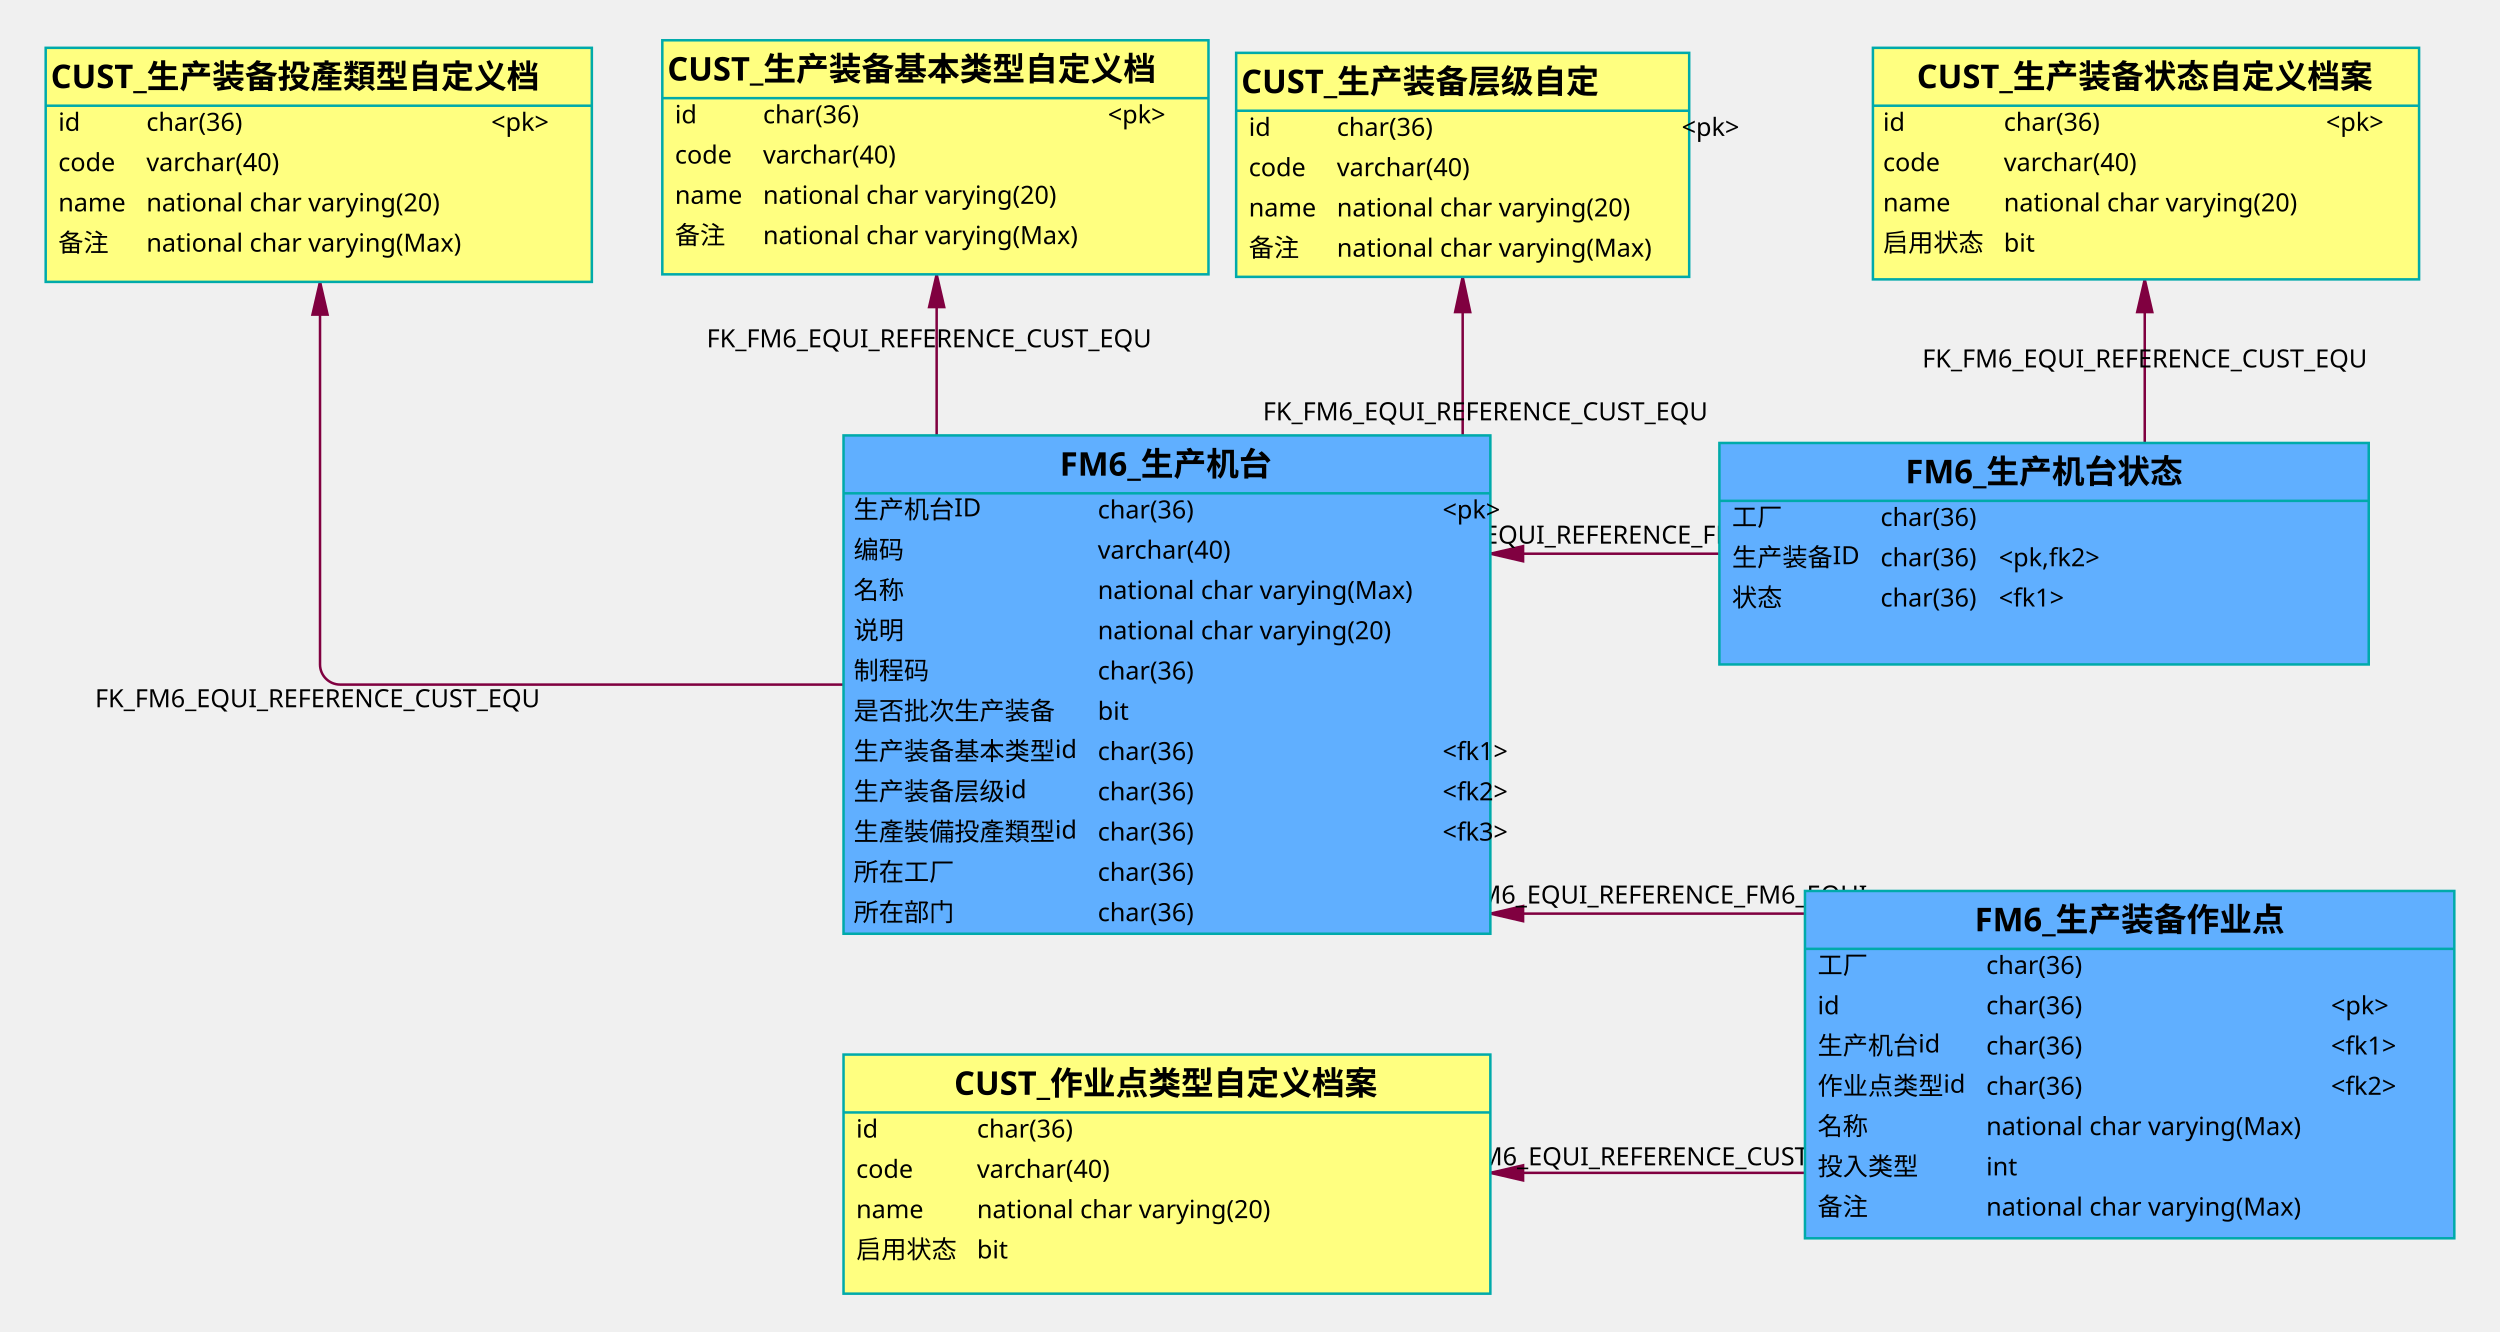
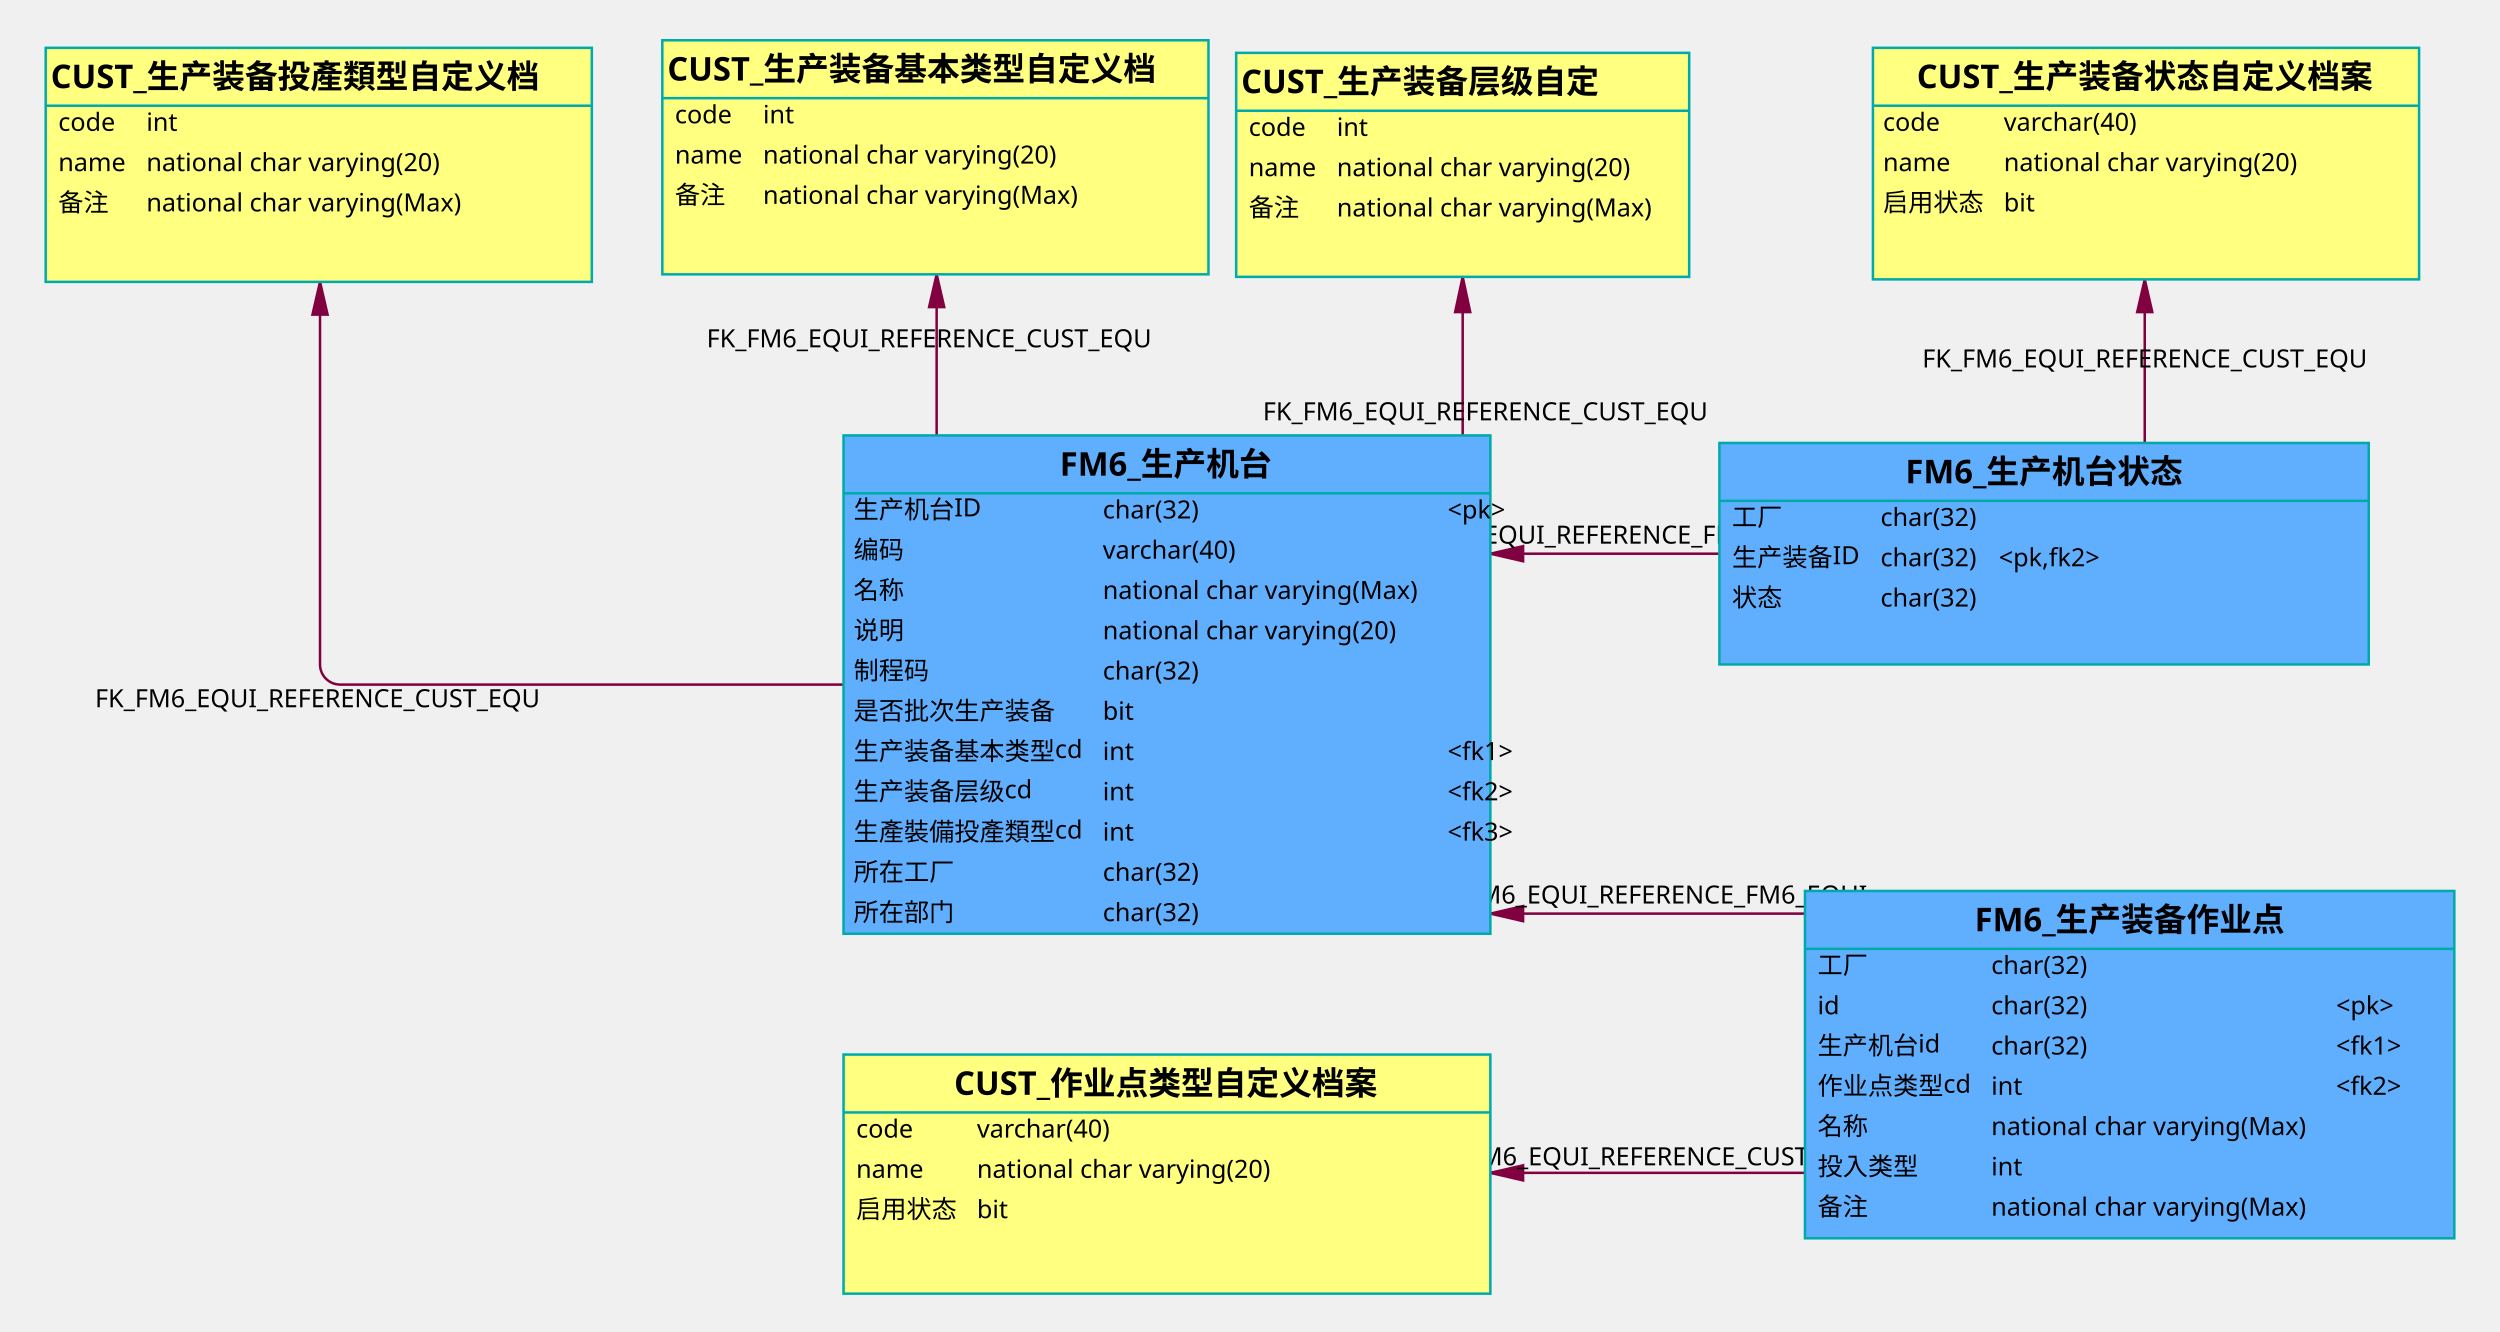
<svg xmlns="http://www.w3.org/2000/svg" xmlns:xlink="http://www.w3.org/1999/xlink" width="261mm" height="139mm" version="1.1" viewBox="0 0 987 529">
-   <a target="_parent" xlink:href="Fact67.htm#107">
+   <a target="_parent" xlink:href="Fact68.htm#101">
    <polyline fill="none" points="369,173 369,109" stroke="#800040" stroke-width="1" />
    <polygon fill="#800040" points="369,109 372,122 366,122" stroke="#800040" stroke-width="1" stroke-linejoin="miter" />
    <text x="366" y="138" fill="#000000" font-size="10" font-family="'Arial Unicode MS','新宋体'" text-anchor="middle">FK_FM6_EQUI_REFERENCE_CUST_EQU</text>
  </a>
-   <a target="_parent" xlink:href="Fact68.htm#113">
+   <a target="_parent" xlink:href="Fact69.htm#107">
    <polyline fill="none" points="578,173 578,110" stroke="#800040" stroke-width="1" />
    <polygon fill="#800040" points="578,110 581,124 575,124" stroke="#800040" stroke-width="1" stroke-linejoin="miter" />
    <text x="587" y="167" fill="#000000" font-size="10" font-family="'Arial Unicode MS','新宋体'" text-anchor="middle">FK_FM6_EQUI_REFERENCE_CUST_EQU</text>
  </a>
-   <a target="_parent" xlink:href="Fact69.htm#119">
+   <a target="_parent" xlink:href="Fact70.htm#113">
    <polyline fill="none" points="849,176 849,111" stroke="#800040" stroke-width="1" />
    <polygon fill="#800040" points="849,111 852,124 846,124" stroke="#800040" stroke-width="1" stroke-linejoin="miter" />
    <text x="849" y="146" fill="#000000" font-size="10" font-family="'Arial Unicode MS','新宋体'" text-anchor="middle">FK_FM6_EQUI_REFERENCE_CUST_EQU</text>
  </a>
-   <a target="_parent" xlink:href="Fact70.htm#125">
+   <a target="_parent" xlink:href="Fact71.htm#118">
    <polyline fill="none" points="680,220 589,220" stroke="#800040" stroke-width="1" />
    <polygon fill="#800040" points="589,220 602,217 602,223" stroke="#800040" stroke-width="1" stroke-linejoin="miter" />
    <text x="634" y="216" fill="#000000" font-size="10" font-family="'Arial Unicode MS','新宋体'" text-anchor="middle">FK_FM6_EQUI_REFERENCE_FM6_EQUI</text>
  </a>
-   <a target="_parent" xlink:href="Fact71.htm#131">
+   <a target="_parent" xlink:href="Fact72.htm#124">
    <polyline fill="none" points="714,363 589,363" stroke="#800040" stroke-width="1" />
    <polygon fill="#800040" points="589,363 602,360 602,366" stroke="#800040" stroke-width="1" stroke-linejoin="miter" />
    <text x="651" y="359" fill="#000000" font-size="10" font-family="'Arial Unicode MS','新宋体'" text-anchor="middle">FK_FM6_EQUI_REFERENCE_FM6_EQUI</text>
  </a>
-   <a target="_parent" xlink:href="Fact72.htm#137">
+   <a target="_parent" xlink:href="Fact73.htm#130">
    <polyline fill="none" points="714,466 589,466" stroke="#800040" stroke-width="1" />
    <polygon fill="#800040" points="589,466 602,463 602,469" stroke="#800040" stroke-width="1" stroke-linejoin="miter" />
    <text x="651" y="463" fill="#000000" font-size="10" font-family="'Arial Unicode MS','新宋体'" text-anchor="middle">FK_FM6_EQUI_REFERENCE_CUST_OP_</text>
  </a>
-   <a target="_parent" xlink:href="Fact78.htm#176">
+   <a target="_parent" xlink:href="Fact80.htm#175">
    <path d="M332,272 L132,272 A8,8 0 0,1 124,264 L124,112" fill="none" stroke="#800040" stroke-width="1" />
    <polygon fill="#800040" points="124,112 127,125 121,125" stroke="#800040" stroke-width="1" stroke-linejoin="miter" />
    <text x="123" y="281" fill="#000000" font-size="10" font-family="'Arial Unicode MS','新宋体'" text-anchor="middle">FK_FM6_EQUI_REFERENCE_CUST_EQU</text>
  </a>
-   <a target="_parent" xlink:href="Fact16.htm#91">
+   <a target="_parent" xlink:href="Fact17.htm#111">
    <rect x="260" y="16" fill="#ffffff" width="0" height="0" stroke="none" stroke-width="0" />
    <rect x="260" y="16" fill="#ffff80" width="217" height="93" stroke="#00aaaa" stroke-width="1" />
    <text x="262" y="32" fill="#000000" font-size="13" font-family="'Arial Unicode MS','微软雅黑'" font-weight="bold" text-anchor="start">CUST_生产装备基本类型自定义档</text>
    <line x1="260" x2="477" y1="39" y2="39" stroke="#00aaaa" stroke-width="1" />
-     <text x="265" y="49" fill="#000000" font-size="10" font-family="'Arial Unicode MS','微软雅黑'" text-anchor="start">id</text>
-     <text x="265" y="65" fill="#000000" font-size="10" font-family="'Arial Unicode MS','微软雅黑'" text-anchor="start">code</text>
-     <text x="265" y="81" fill="#000000" font-size="10" font-family="'Arial Unicode MS','微软雅黑'" text-anchor="start">name</text>
-     <text x="265" y="97" fill="#000000" font-size="10" font-family="'Arial Unicode MS','微软雅黑'" text-anchor="start">备注</text>
-     <text x="300" y="49" fill="#000000" font-size="10" font-family="'Arial Unicode MS','微软雅黑'" text-anchor="start">char(36)</text>
-     <text x="300" y="65" fill="#000000" font-size="10" font-family="'Arial Unicode MS','微软雅黑'" text-anchor="start">varchar(40)</text>
-     <text x="300" y="81" fill="#000000" font-size="10" font-family="'Arial Unicode MS','微软雅黑'" text-anchor="start">national char varying(20)</text>
-     <text x="300" y="97" fill="#000000" font-size="10" font-family="'Arial Unicode MS','微软雅黑'" text-anchor="start">national char varying(Max)</text>
-     <text x="437" y="49" fill="#000000" font-size="10" font-family="'Arial Unicode MS','微软雅黑'" text-anchor="start">&lt;pk&gt;</text>
+     <text x="265" y="49" fill="#000000" font-size="10" font-family="'Arial Unicode MS','微软雅黑'" text-anchor="start">code</text>
+     <text x="265" y="65" fill="#000000" font-size="10" font-family="'Arial Unicode MS','微软雅黑'" text-anchor="start">name</text>
+     <text x="265" y="81" fill="#000000" font-size="10" font-family="'Arial Unicode MS','微软雅黑'" text-anchor="start">备注</text>
+     <text x="300" y="49" fill="#000000" font-size="10" font-family="'Arial Unicode MS','微软雅黑'" text-anchor="start">int</text>
+     <text x="300" y="65" fill="#000000" font-size="10" font-family="'Arial Unicode MS','微软雅黑'" text-anchor="start">national char varying(20)</text>
+     <text x="300" y="81" fill="#000000" font-size="10" font-family="'Arial Unicode MS','微软雅黑'" text-anchor="start">national char varying(Max)</text>
  </a>
-   <a target="_parent" xlink:href="Fact17.htm#132">
+   <a target="_parent" xlink:href="Fact18.htm#145">
    <rect x="488" y="21" fill="#ffffff" width="0" height="0" stroke="none" stroke-width="0" />
    <rect x="488" y="21" fill="#ffff80" width="180" height="89" stroke="#00aaaa" stroke-width="1" />
    <text x="490" y="37" fill="#000000" font-size="13" font-family="'Arial Unicode MS','微软雅黑'" font-weight="bold" text-anchor="start">CUST_生产装备层级自定</text>
    <line x1="488" x2="668" y1="44" y2="44" stroke="#00aaaa" stroke-width="1" />
-     <text x="493" y="54" fill="#000000" font-size="10" font-family="'Arial Unicode MS','微软雅黑'" text-anchor="start">id</text>
-     <text x="493" y="70" fill="#000000" font-size="10" font-family="'Arial Unicode MS','微软雅黑'" text-anchor="start">code</text>
-     <text x="493" y="86" fill="#000000" font-size="10" font-family="'Arial Unicode MS','微软雅黑'" text-anchor="start">name</text>
-     <text x="493" y="102" fill="#000000" font-size="10" font-family="'Arial Unicode MS','微软雅黑'" text-anchor="start">备注</text>
-     <text x="528" y="54" fill="#000000" font-size="10" font-family="'Arial Unicode MS','微软雅黑'" text-anchor="start">char(36)</text>
-     <text x="528" y="70" fill="#000000" font-size="10" font-family="'Arial Unicode MS','微软雅黑'" text-anchor="start">varchar(40)</text>
-     <text x="528" y="86" fill="#000000" font-size="10" font-family="'Arial Unicode MS','微软雅黑'" text-anchor="start">national char varying(20)</text>
-     <text x="528" y="102" fill="#000000" font-size="10" font-family="'Arial Unicode MS','微软雅黑'" text-anchor="start">national char varying(Max)</text>
-     <text x="665" y="54" fill="#000000" font-size="10" font-family="'Arial Unicode MS','微软雅黑'" text-anchor="start">&lt;pk&gt;</text>
+     <text x="493" y="54" fill="#000000" font-size="10" font-family="'Arial Unicode MS','微软雅黑'" text-anchor="start">code</text>
+     <text x="493" y="70" fill="#000000" font-size="10" font-family="'Arial Unicode MS','微软雅黑'" text-anchor="start">name</text>
+     <text x="493" y="86" fill="#000000" font-size="10" font-family="'Arial Unicode MS','微软雅黑'" text-anchor="start">备注</text>
+     <text x="528" y="54" fill="#000000" font-size="10" font-family="'Arial Unicode MS','微软雅黑'" text-anchor="start">int</text>
+     <text x="528" y="70" fill="#000000" font-size="10" font-family="'Arial Unicode MS','微软雅黑'" text-anchor="start">national char varying(20)</text>
+     <text x="528" y="86" fill="#000000" font-size="10" font-family="'Arial Unicode MS','微软雅黑'" text-anchor="start">national char varying(Max)</text>
  </a>
-   <a target="_parent" xlink:href="Fact35.htm#1191">
+   <a target="_parent" xlink:href="Fact37.htm#1153">
    <rect x="332" y="173" fill="#ffffff" width="0" height="0" stroke="none" stroke-width="0" />
    <rect x="332" y="173" fill="#60afff" width="257" height="198" stroke="#00aaaa" stroke-width="1" />
    <text x="460" y="189" fill="#000000" font-size="13" font-family="'Arial Unicode MS','微软雅黑'" font-weight="bold" text-anchor="middle">FM6_生产机台</text>
    <line x1="332" x2="589" y1="196" y2="196" stroke="#00aaaa" stroke-width="1" />
    <text x="336" y="206" fill="#000000" font-size="10" font-family="'Arial Unicode MS','微软雅黑'" text-anchor="start">生产机台ID</text>
    <text x="336" y="222" fill="#000000" font-size="10" font-family="'Arial Unicode MS','微软雅黑'" text-anchor="start">编码</text>
    <text x="336" y="238" fill="#000000" font-size="10" font-family="'Arial Unicode MS','微软雅黑'" text-anchor="start">名称</text>
    <text x="336" y="254" fill="#000000" font-size="10" font-family="'Arial Unicode MS','微软雅黑'" text-anchor="start">说明</text>
    <text x="336" y="270" fill="#000000" font-size="10" font-family="'Arial Unicode MS','微软雅黑'" text-anchor="start">制程码</text>
    <text x="336" y="286" fill="#000000" font-size="10" font-family="'Arial Unicode MS','微软雅黑'" text-anchor="start">是否批次生产装备</text>
-     <text x="336" y="302" fill="#000000" font-size="10" font-family="'Arial Unicode MS','微软雅黑'" text-anchor="start">生产装备基本类型id</text>
-     <text x="336" y="318" fill="#000000" font-size="10" font-family="'Arial Unicode MS','微软雅黑'" text-anchor="start">生产装备层级id</text>
-     <text x="336" y="334" fill="#000000" font-size="10" font-family="'Arial Unicode MS','微软雅黑'" text-anchor="start">生產裝備投產類型id</text>
+     <text x="336" y="302" fill="#000000" font-size="10" font-family="'Arial Unicode MS','微软雅黑'" text-anchor="start">生产装备基本类型cd</text>
+     <text x="336" y="318" fill="#000000" font-size="10" font-family="'Arial Unicode MS','微软雅黑'" text-anchor="start">生产装备层级cd</text>
+     <text x="336" y="334" fill="#000000" font-size="10" font-family="'Arial Unicode MS','微软雅黑'" text-anchor="start">生產裝備投產類型cd</text>
    <text x="336" y="350" fill="#000000" font-size="10" font-family="'Arial Unicode MS','微软雅黑'" text-anchor="start">所在工厂</text>
    <text x="336" y="366" fill="#000000" font-size="10" font-family="'Arial Unicode MS','微软雅黑'" text-anchor="start">所在部门</text>
-     <text x="433" y="206" fill="#000000" font-size="10" font-family="'Arial Unicode MS','微软雅黑'" text-anchor="start">char(36)</text>
-     <text x="433" y="222" fill="#000000" font-size="10" font-family="'Arial Unicode MS','微软雅黑'" text-anchor="start">varchar(40)</text>
-     <text x="433" y="238" fill="#000000" font-size="10" font-family="'Arial Unicode MS','微软雅黑'" text-anchor="start">national char varying(Max)</text>
-     <text x="433" y="254" fill="#000000" font-size="10" font-family="'Arial Unicode MS','微软雅黑'" text-anchor="start">national char varying(20)</text>
-     <text x="433" y="270" fill="#000000" font-size="10" font-family="'Arial Unicode MS','微软雅黑'" text-anchor="start">char(36)</text>
-     <text x="433" y="286" fill="#000000" font-size="10" font-family="'Arial Unicode MS','微软雅黑'" text-anchor="start">bit</text>
-     <text x="433" y="302" fill="#000000" font-size="10" font-family="'Arial Unicode MS','微软雅黑'" text-anchor="start">char(36)</text>
-     <text x="433" y="318" fill="#000000" font-size="10" font-family="'Arial Unicode MS','微软雅黑'" text-anchor="start">char(36)</text>
-     <text x="433" y="334" fill="#000000" font-size="10" font-family="'Arial Unicode MS','微软雅黑'" text-anchor="start">char(36)</text>
-     <text x="433" y="350" fill="#000000" font-size="10" font-family="'Arial Unicode MS','微软雅黑'" text-anchor="start">char(36)</text>
-     <text x="433" y="366" fill="#000000" font-size="10" font-family="'Arial Unicode MS','微软雅黑'" text-anchor="start">char(36)</text>
-     <text x="570" y="206" fill="#000000" font-size="10" font-family="'Arial Unicode MS','微软雅黑'" text-anchor="start">&lt;pk&gt;</text>
-     <text x="570" y="302" fill="#000000" font-size="10" font-family="'Arial Unicode MS','微软雅黑'" text-anchor="start">&lt;fk1&gt;</text>
-     <text x="570" y="318" fill="#000000" font-size="10" font-family="'Arial Unicode MS','微软雅黑'" text-anchor="start">&lt;fk2&gt;</text>
-     <text x="570" y="334" fill="#000000" font-size="10" font-family="'Arial Unicode MS','微软雅黑'" text-anchor="start">&lt;fk3&gt;</text>
+     <text x="435" y="206" fill="#000000" font-size="10" font-family="'Arial Unicode MS','微软雅黑'" text-anchor="start">char(32)</text>
+     <text x="435" y="222" fill="#000000" font-size="10" font-family="'Arial Unicode MS','微软雅黑'" text-anchor="start">varchar(40)</text>
+     <text x="435" y="238" fill="#000000" font-size="10" font-family="'Arial Unicode MS','微软雅黑'" text-anchor="start">national char varying(Max)</text>
+     <text x="435" y="254" fill="#000000" font-size="10" font-family="'Arial Unicode MS','微软雅黑'" text-anchor="start">national char varying(20)</text>
+     <text x="435" y="270" fill="#000000" font-size="10" font-family="'Arial Unicode MS','微软雅黑'" text-anchor="start">char(32)</text>
+     <text x="435" y="286" fill="#000000" font-size="10" font-family="'Arial Unicode MS','微软雅黑'" text-anchor="start">bit</text>
+     <text x="435" y="302" fill="#000000" font-size="10" font-family="'Arial Unicode MS','微软雅黑'" text-anchor="start">int</text>
+     <text x="435" y="318" fill="#000000" font-size="10" font-family="'Arial Unicode MS','微软雅黑'" text-anchor="start">int</text>
+     <text x="435" y="334" fill="#000000" font-size="10" font-family="'Arial Unicode MS','微软雅黑'" text-anchor="start">int</text>
+     <text x="435" y="350" fill="#000000" font-size="10" font-family="'Arial Unicode MS','微软雅黑'" text-anchor="start">char(32)</text>
+     <text x="435" y="366" fill="#000000" font-size="10" font-family="'Arial Unicode MS','微软雅黑'" text-anchor="start">char(32)</text>
+     <text x="572" y="206" fill="#000000" font-size="10" font-family="'Arial Unicode MS','微软雅黑'" text-anchor="start">&lt;pk&gt;</text>
+     <text x="572" y="302" fill="#000000" font-size="10" font-family="'Arial Unicode MS','微软雅黑'" text-anchor="start">&lt;fk1&gt;</text>
+     <text x="572" y="318" fill="#000000" font-size="10" font-family="'Arial Unicode MS','微软雅黑'" text-anchor="start">&lt;fk2&gt;</text>
+     <text x="572" y="334" fill="#000000" font-size="10" font-family="'Arial Unicode MS','微软雅黑'" text-anchor="start">&lt;fk3&gt;</text>
  </a>
-   <a target="_parent" xlink:href="Fact19.htm#215">
+   <a target="_parent" xlink:href="Fact20.htm#213">
    <rect x="741" y="19" fill="#ffffff" width="0" height="0" stroke="none" stroke-width="0" />
    <rect x="741" y="19" fill="#ffff80" width="217" height="92" stroke="#00aaaa" stroke-width="1" />
    <text x="849" y="35" fill="#000000" font-size="13" font-family="'Arial Unicode MS','微软雅黑'" font-weight="bold" text-anchor="middle">CUST_生产装备状态自定义档案</text>
    <line x1="741" x2="958" y1="42" y2="42" stroke="#00aaaa" stroke-width="1" />
-     <text x="745" y="52" fill="#000000" font-size="10" font-family="'Arial Unicode MS','微软雅黑'" text-anchor="start">id</text>
-     <text x="745" y="68" fill="#000000" font-size="10" font-family="'Arial Unicode MS','微软雅黑'" text-anchor="start">code</text>
-     <text x="745" y="84" fill="#000000" font-size="10" font-family="'Arial Unicode MS','微软雅黑'" text-anchor="start">name</text>
-     <text x="745" y="100" fill="#000000" font-size="10" font-family="'Arial Unicode MS','微软雅黑'" text-anchor="start">启用状态</text>
-     <text x="793" y="52" fill="#000000" font-size="10" font-family="'Arial Unicode MS','微软雅黑'" text-anchor="start">char(36)</text>
-     <text x="793" y="68" fill="#000000" font-size="10" font-family="'Arial Unicode MS','微软雅黑'" text-anchor="start">varchar(40)</text>
-     <text x="793" y="84" fill="#000000" font-size="10" font-family="'Arial Unicode MS','微软雅黑'" text-anchor="start">national char varying(20)</text>
-     <text x="793" y="100" fill="#000000" font-size="10" font-family="'Arial Unicode MS','微软雅黑'" text-anchor="start">bit</text>
-     <text x="921" y="52" fill="#000000" font-size="10" font-family="'Arial Unicode MS','微软雅黑'" text-anchor="start">&lt;pk&gt;</text>
+     <text x="745" y="52" fill="#000000" font-size="10" font-family="'Arial Unicode MS','微软雅黑'" text-anchor="start">code</text>
+     <text x="745" y="68" fill="#000000" font-size="10" font-family="'Arial Unicode MS','微软雅黑'" text-anchor="start">name</text>
+     <text x="745" y="84" fill="#000000" font-size="10" font-family="'Arial Unicode MS','微软雅黑'" text-anchor="start">启用状态</text>
+     <text x="793" y="52" fill="#000000" font-size="10" font-family="'Arial Unicode MS','微软雅黑'" text-anchor="start">varchar(40)</text>
+     <text x="793" y="68" fill="#000000" font-size="10" font-family="'Arial Unicode MS','微软雅黑'" text-anchor="start">national char varying(20)</text>
+     <text x="793" y="84" fill="#000000" font-size="10" font-family="'Arial Unicode MS','微软雅黑'" text-anchor="start">bit</text>
  </a>
-   <a target="_parent" xlink:href="Fact36.htm#1303">
+   <a target="_parent" xlink:href="Fact38.htm#1265">
    <rect x="680" y="176" fill="#ffffff" width="0" height="0" stroke="none" stroke-width="0" />
    <rect x="680" y="176" fill="#60afff" width="258" height="88" stroke="#00aaaa" stroke-width="1" />
    <text x="809" y="192" fill="#000000" font-size="13" font-family="'Arial Unicode MS','微软雅黑'" font-weight="bold" text-anchor="middle">FM6_生产机台状态</text>
    <line x1="680" x2="938" y1="199" y2="199" stroke="#00aaaa" stroke-width="1" />
    <text x="685" y="209" fill="#000000" font-size="10" font-family="'Arial Unicode MS','微软雅黑'" text-anchor="start">工厂</text>
    <text x="685" y="225" fill="#000000" font-size="10" font-family="'Arial Unicode MS','微软雅黑'" text-anchor="start">生产装备ID</text>
    <text x="685" y="241" fill="#000000" font-size="10" font-family="'Arial Unicode MS','微软雅黑'" text-anchor="start">状态</text>
-     <text x="744" y="209" fill="#000000" font-size="10" font-family="'Arial Unicode MS','微软雅黑'" text-anchor="start">char(36)</text>
-     <text x="744" y="225" fill="#000000" font-size="10" font-family="'Arial Unicode MS','微软雅黑'" text-anchor="start">char(36)</text>
-     <text x="744" y="241" fill="#000000" font-size="10" font-family="'Arial Unicode MS','微软雅黑'" text-anchor="start">char(36)</text>
+     <text x="744" y="209" fill="#000000" font-size="10" font-family="'Arial Unicode MS','微软雅黑'" text-anchor="start">char(32)</text>
+     <text x="744" y="225" fill="#000000" font-size="10" font-family="'Arial Unicode MS','微软雅黑'" text-anchor="start">char(32)</text>
+     <text x="744" y="241" fill="#000000" font-size="10" font-family="'Arial Unicode MS','微软雅黑'" text-anchor="start">char(32)</text>
    <text x="791" y="225" fill="#000000" font-size="10" font-family="'Arial Unicode MS','微软雅黑'" text-anchor="start">&lt;pk,fk2&gt;</text>
-     <text x="791" y="241" fill="#000000" font-size="10" font-family="'Arial Unicode MS','微软雅黑'" text-anchor="start">&lt;fk1&gt;</text>
  </a>
-   <a target="_parent" xlink:href="Fact15.htm#56">
+   <a target="_parent" xlink:href="Fact15.htm#48">
    <rect x="332" y="419" fill="#ffffff" width="0" height="0" stroke="none" stroke-width="0" />
    <rect x="332" y="419" fill="#ffff80" width="257" height="95" stroke="#00aaaa" stroke-width="1" />
    <text x="460" y="435" fill="#000000" font-size="13" font-family="'Arial Unicode MS','微软雅黑'" font-weight="bold" text-anchor="middle">CUST_作业点类型自定义档案</text>
    <line x1="332" x2="589" y1="442" y2="442" stroke="#00aaaa" stroke-width="1" />
-     <text x="337" y="452" fill="#000000" font-size="10" font-family="'Arial Unicode MS','微软雅黑'" text-anchor="start">id</text>
-     <text x="337" y="468" fill="#000000" font-size="10" font-family="'Arial Unicode MS','微软雅黑'" text-anchor="start">code</text>
-     <text x="337" y="484" fill="#000000" font-size="10" font-family="'Arial Unicode MS','微软雅黑'" text-anchor="start">name</text>
-     <text x="337" y="500" fill="#000000" font-size="10" font-family="'Arial Unicode MS','微软雅黑'" text-anchor="start">启用状态</text>
-     <text x="385" y="452" fill="#000000" font-size="10" font-family="'Arial Unicode MS','微软雅黑'" text-anchor="start">char(36)</text>
-     <text x="385" y="468" fill="#000000" font-size="10" font-family="'Arial Unicode MS','微软雅黑'" text-anchor="start">varchar(40)</text>
-     <text x="385" y="484" fill="#000000" font-size="10" font-family="'Arial Unicode MS','微软雅黑'" text-anchor="start">national char varying(20)</text>
-     <text x="385" y="500" fill="#000000" font-size="10" font-family="'Arial Unicode MS','微软雅黑'" text-anchor="start">bit</text>
+     <text x="337" y="452" fill="#000000" font-size="10" font-family="'Arial Unicode MS','微软雅黑'" text-anchor="start">code</text>
+     <text x="337" y="468" fill="#000000" font-size="10" font-family="'Arial Unicode MS','微软雅黑'" text-anchor="start">name</text>
+     <text x="337" y="484" fill="#000000" font-size="10" font-family="'Arial Unicode MS','微软雅黑'" text-anchor="start">启用状态</text>
+     <text x="385" y="452" fill="#000000" font-size="10" font-family="'Arial Unicode MS','微软雅黑'" text-anchor="start">varchar(40)</text>
+     <text x="385" y="468" fill="#000000" font-size="10" font-family="'Arial Unicode MS','微软雅黑'" text-anchor="start">national char varying(20)</text>
+     <text x="385" y="484" fill="#000000" font-size="10" font-family="'Arial Unicode MS','微软雅黑'" text-anchor="start">bit</text>
  </a>
-   <a target="_parent" xlink:href="Fact37.htm#1339">
+   <a target="_parent" xlink:href="Fact39.htm#1300">
    <rect x="714" y="354" fill="#ffffff" width="0" height="0" stroke="none" stroke-width="0" />
    <rect x="714" y="354" fill="#60afff" width="258" height="138" stroke="#00aaaa" stroke-width="1" />
    <text x="843" y="370" fill="#000000" font-size="13" font-family="'Arial Unicode MS','微软雅黑'" font-weight="bold" text-anchor="middle">FM6_生产装备作业点</text>
    <line x1="714" x2="972" y1="377" y2="377" stroke="#00aaaa" stroke-width="1" />
    <text x="719" y="387" fill="#000000" font-size="10" font-family="'Arial Unicode MS','微软雅黑'" text-anchor="start">工厂</text>
    <text x="719" y="403" fill="#000000" font-size="10" font-family="'Arial Unicode MS','微软雅黑'" text-anchor="start">id</text>
    <text x="719" y="419" fill="#000000" font-size="10" font-family="'Arial Unicode MS','微软雅黑'" text-anchor="start">生产机台id</text>
-     <text x="719" y="435" fill="#000000" font-size="10" font-family="'Arial Unicode MS','微软雅黑'" text-anchor="start">作业点类型id</text>
+     <text x="719" y="435" fill="#000000" font-size="10" font-family="'Arial Unicode MS','微软雅黑'" text-anchor="start">作业点类型cd</text>
    <text x="719" y="451" fill="#000000" font-size="10" font-family="'Arial Unicode MS','微软雅黑'" text-anchor="start">名称</text>
    <text x="719" y="467" fill="#000000" font-size="10" font-family="'Arial Unicode MS','微软雅黑'" text-anchor="start">投入类型</text>
    <text x="719" y="483" fill="#000000" font-size="10" font-family="'Arial Unicode MS','微软雅黑'" text-anchor="start">备注</text>
-     <text x="786" y="387" fill="#000000" font-size="10" font-family="'Arial Unicode MS','微软雅黑'" text-anchor="start">char(36)</text>
-     <text x="786" y="403" fill="#000000" font-size="10" font-family="'Arial Unicode MS','微软雅黑'" text-anchor="start">char(36)</text>
-     <text x="786" y="419" fill="#000000" font-size="10" font-family="'Arial Unicode MS','微软雅黑'" text-anchor="start">char(36)</text>
-     <text x="786" y="435" fill="#000000" font-size="10" font-family="'Arial Unicode MS','微软雅黑'" text-anchor="start">char(36)</text>
-     <text x="786" y="451" fill="#000000" font-size="10" font-family="'Arial Unicode MS','微软雅黑'" text-anchor="start">national char varying(Max)</text>
-     <text x="786" y="467" fill="#000000" font-size="10" font-family="'Arial Unicode MS','微软雅黑'" text-anchor="start">int</text>
-     <text x="786" y="483" fill="#000000" font-size="10" font-family="'Arial Unicode MS','微软雅黑'" text-anchor="start">national char varying(Max)</text>
-     <text x="923" y="403" fill="#000000" font-size="10" font-family="'Arial Unicode MS','微软雅黑'" text-anchor="start">&lt;pk&gt;</text>
-     <text x="923" y="419" fill="#000000" font-size="10" font-family="'Arial Unicode MS','微软雅黑'" text-anchor="start">&lt;fk1&gt;</text>
-     <text x="923" y="435" fill="#000000" font-size="10" font-family="'Arial Unicode MS','微软雅黑'" text-anchor="start">&lt;fk2&gt;</text>
+     <text x="788" y="387" fill="#000000" font-size="10" font-family="'Arial Unicode MS','微软雅黑'" text-anchor="start">char(32)</text>
+     <text x="788" y="403" fill="#000000" font-size="10" font-family="'Arial Unicode MS','微软雅黑'" text-anchor="start">char(32)</text>
+     <text x="788" y="419" fill="#000000" font-size="10" font-family="'Arial Unicode MS','微软雅黑'" text-anchor="start">char(32)</text>
+     <text x="788" y="435" fill="#000000" font-size="10" font-family="'Arial Unicode MS','微软雅黑'" text-anchor="start">int</text>
+     <text x="788" y="451" fill="#000000" font-size="10" font-family="'Arial Unicode MS','微软雅黑'" text-anchor="start">national char varying(Max)</text>
+     <text x="788" y="467" fill="#000000" font-size="10" font-family="'Arial Unicode MS','微软雅黑'" text-anchor="start">int</text>
+     <text x="788" y="483" fill="#000000" font-size="10" font-family="'Arial Unicode MS','微软雅黑'" text-anchor="start">national char varying(Max)</text>
+     <text x="925" y="403" fill="#000000" font-size="10" font-family="'Arial Unicode MS','微软雅黑'" text-anchor="start">&lt;pk&gt;</text>
+     <text x="925" y="419" fill="#000000" font-size="10" font-family="'Arial Unicode MS','微软雅黑'" text-anchor="start">&lt;fk1&gt;</text>
+     <text x="925" y="435" fill="#000000" font-size="10" font-family="'Arial Unicode MS','微软雅黑'" text-anchor="start">&lt;fk2&gt;</text>
  </a>
-   <a target="_parent" xlink:href="Fact18.htm#173">
+   <a target="_parent" xlink:href="Fact19.htm#179">
    <rect x="15" y="19" fill="#ffffff" width="0" height="0" stroke="none" stroke-width="0" />
    <rect x="15" y="19" fill="#ffff80" width="217" height="93" stroke="#00aaaa" stroke-width="1" />
    <text x="17" y="35" fill="#000000" font-size="13" font-family="'Arial Unicode MS','微软雅黑'" font-weight="bold" text-anchor="start">CUST_生产装备投產類型自定义档</text>
    <line x1="15" x2="232" y1="42" y2="42" stroke="#00aaaa" stroke-width="1" />
-     <text x="20" y="52" fill="#000000" font-size="10" font-family="'Arial Unicode MS','微软雅黑'" text-anchor="start">id</text>
-     <text x="20" y="68" fill="#000000" font-size="10" font-family="'Arial Unicode MS','微软雅黑'" text-anchor="start">code</text>
-     <text x="20" y="84" fill="#000000" font-size="10" font-family="'Arial Unicode MS','微软雅黑'" text-anchor="start">name</text>
-     <text x="20" y="100" fill="#000000" font-size="10" font-family="'Arial Unicode MS','微软雅黑'" text-anchor="start">备注</text>
-     <text x="55" y="52" fill="#000000" font-size="10" font-family="'Arial Unicode MS','微软雅黑'" text-anchor="start">char(36)</text>
-     <text x="55" y="68" fill="#000000" font-size="10" font-family="'Arial Unicode MS','微软雅黑'" text-anchor="start">varchar(40)</text>
-     <text x="55" y="84" fill="#000000" font-size="10" font-family="'Arial Unicode MS','微软雅黑'" text-anchor="start">national char varying(20)</text>
-     <text x="55" y="100" fill="#000000" font-size="10" font-family="'Arial Unicode MS','微软雅黑'" text-anchor="start">national char varying(Max)</text>
-     <text x="192" y="52" fill="#000000" font-size="10" font-family="'Arial Unicode MS','微软雅黑'" text-anchor="start">&lt;pk&gt;</text>
+     <text x="20" y="52" fill="#000000" font-size="10" font-family="'Arial Unicode MS','微软雅黑'" text-anchor="start">code</text>
+     <text x="20" y="68" fill="#000000" font-size="10" font-family="'Arial Unicode MS','微软雅黑'" text-anchor="start">name</text>
+     <text x="20" y="84" fill="#000000" font-size="10" font-family="'Arial Unicode MS','微软雅黑'" text-anchor="start">备注</text>
+     <text x="55" y="52" fill="#000000" font-size="10" font-family="'Arial Unicode MS','微软雅黑'" text-anchor="start">int</text>
+     <text x="55" y="68" fill="#000000" font-size="10" font-family="'Arial Unicode MS','微软雅黑'" text-anchor="start">national char varying(20)</text>
+     <text x="55" y="84" fill="#000000" font-size="10" font-family="'Arial Unicode MS','微软雅黑'" text-anchor="start">national char varying(Max)</text>
  </a>
</svg>
